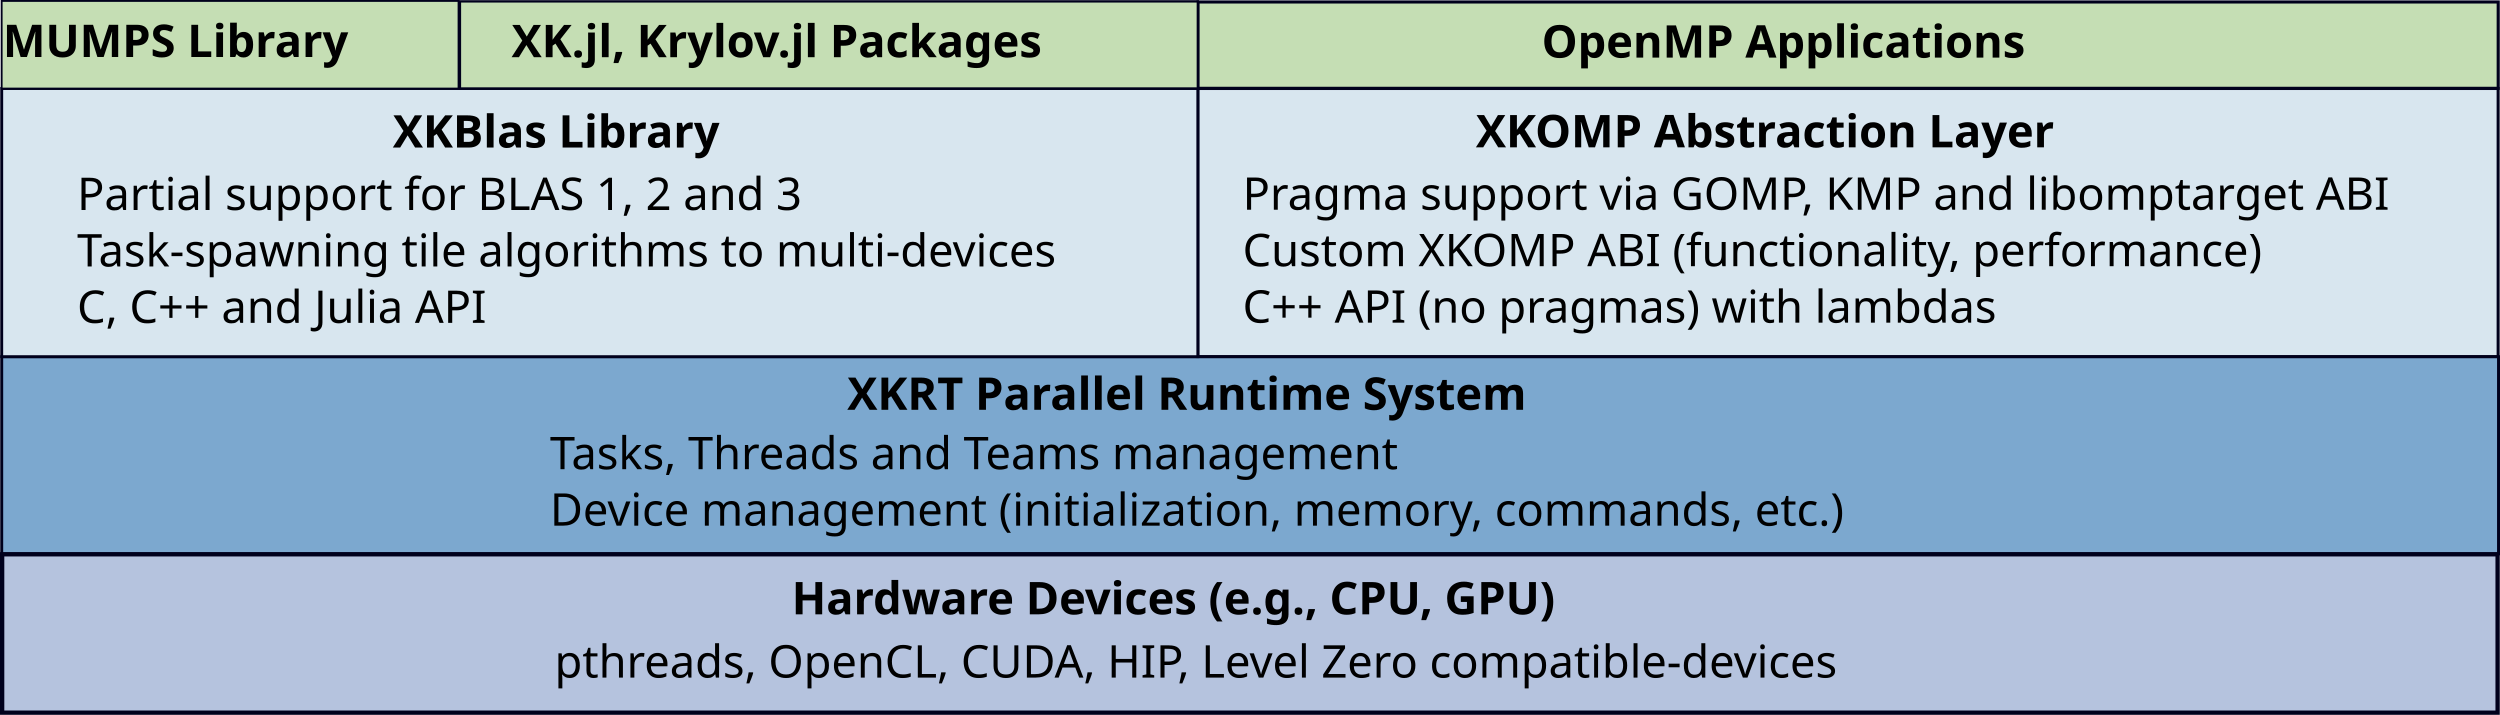
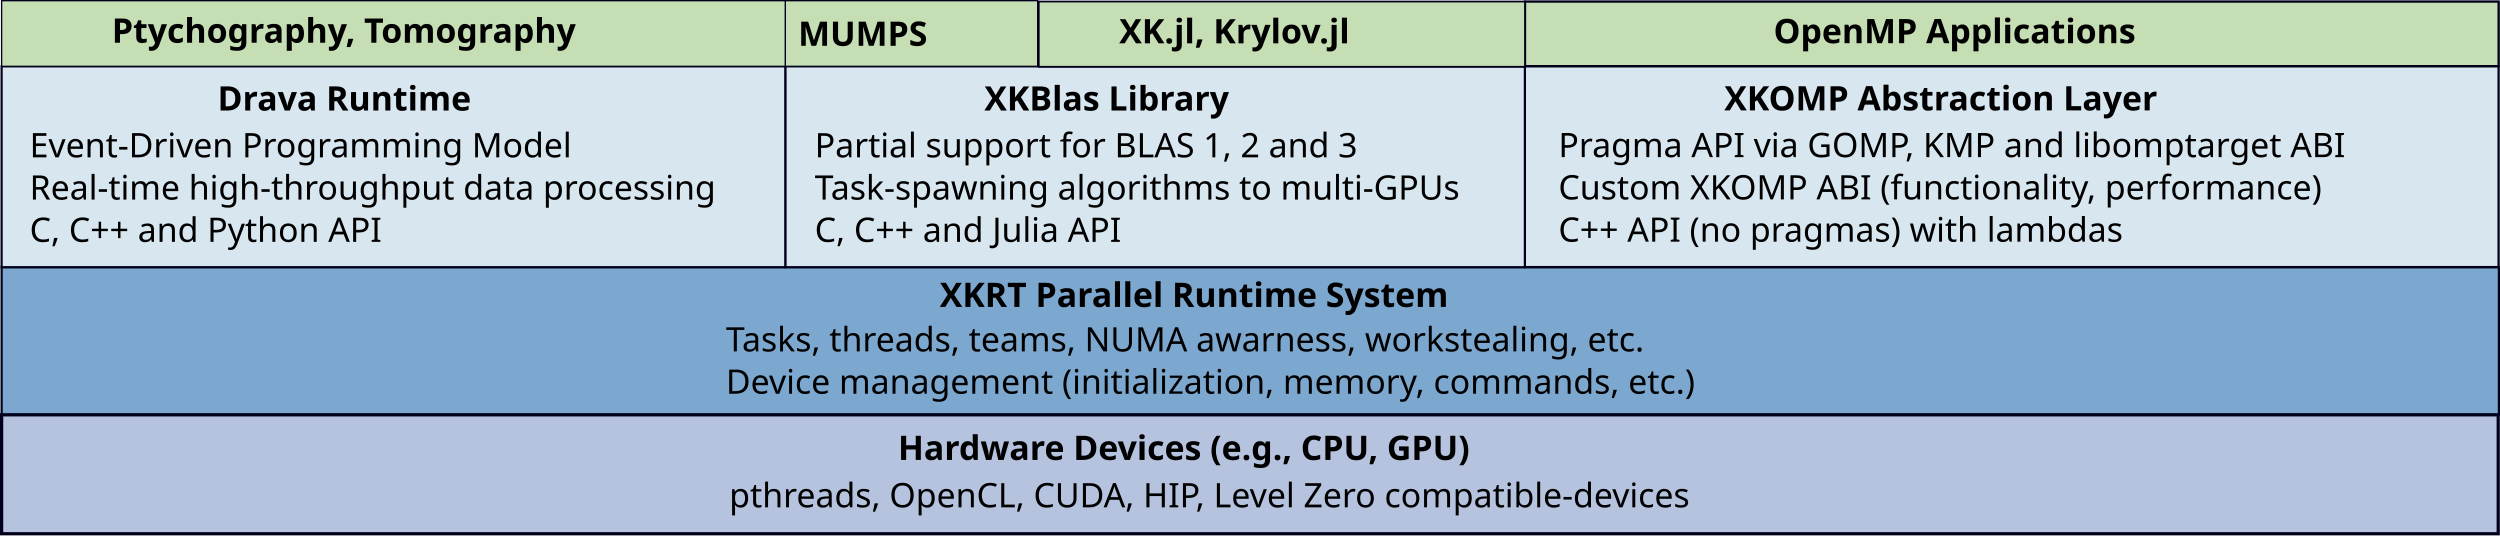
- <svg xmlns="http://www.w3.org/2000/svg" width="959.089mm" height="274.229mm" viewBox="0 0 959.089 274.229" version="1.1" id="svg3261">
+ <svg xmlns="http://www.w3.org/2000/svg" width="1280.728mm" height="274.263mm" viewBox="0 0 1280.728 274.263" version="1.1" id="svg3261">
  <defs id="defs3258" />
-   <g id="layer1" transform="translate(-225.3313,227.3636)">
+   <g id="layer1" transform="translate(96.30699,227.3976)">
    <g id="g20948">
-       <g id="g7511" transform="matrix(1.63749,0,0,1.63749,698.6339,-265.297)">
-         <g id="g5525">
-           <rect style="fill:#c5deb4;fill-opacity:1;stroke:#00001c;stroke-width:0.732;stroke-miterlimit:4;stroke-dasharray:none;stroke-opacity:1;paint-order:fill markers stroke;stop-color:#000000" id="rect882" width="304.614" height="20.236" x="-8.368" y="23.626" />
-           <text xml:space="preserve" style="font-style:normal;font-weight:normal;font-size:10.583px;line-height:1.25;font-family:sans-serif;fill:#000000;fill-opacity:1;stroke:none;stroke-width:0.265" x="143.926" y="36.664" id="text2228">
-             <tspan style="font-style:normal;font-variant:normal;font-weight:bold;font-stretch:normal;font-family:sans-serif;-inkscape-font-specification:'sans-serif Bold';text-align:center;text-anchor:middle;stroke-width:0.265" x="143.926" y="36.664" id="tspan5572">OpenMP Applications</tspan>
+       <g id="g25062">
+         <g id="g7511" transform="matrix(1.63749,0,0,1.63749,698.6339,-265.297)">
+           <g id="g5525">
+             <rect style="fill:#c5deb4;fill-opacity:1;stroke:#00001c;stroke-width:0.732;stroke-miterlimit:4;stroke-dasharray:none;stroke-opacity:1;paint-order:fill markers stroke;stop-color:#000000" id="rect882" width="304.614" height="20.236" x="-8.368" y="23.626" />
+             <text xml:space="preserve" style="font-style:normal;font-weight:normal;font-size:10.583px;line-height:1.25;font-family:sans-serif;fill:#000000;fill-opacity:1;stroke:none;stroke-width:0.265" x="143.926" y="36.664" id="text2228">
+               <tspan style="font-style:normal;font-variant:normal;font-weight:bold;font-stretch:normal;font-family:sans-serif;-inkscape-font-specification:'sans-serif Bold';text-align:center;text-anchor:middle;stroke-width:0.265" x="143.926" y="36.664" id="tspan5572">OpenMP Applications</tspan>
+             </text>
+           </g>
+         </g>
+         <g id="g40573" transform="matrix(1.63749,0,0,1.63749,-87.64283,-53.69054)" />
+         <g id="g19155">
+           <rect style="font-variation-settings:normal;fill:#7ca8cf;fill-opacity:1;stroke:#00001c;stroke-width:1.132;stroke-linecap:butt;stroke-linejoin:miter;stroke-miterlimit:4;stroke-dasharray:none;stroke-dashoffset:0;stroke-opacity:1;paint-order:fill markers stroke;stop-color:#000000" id="rect7513" width="1279.336" height="75.64" x="-95.481" y="-90.525" />
+           <g id="g87408" transform="matrix(1.63749,0,0,1.63749,272.7191,-525.5711)">
+             <text xml:space="preserve" style="font-style:normal;font-weight:normal;font-size:10.583px;line-height:1.25;font-family:sans-serif;fill:#000000;fill-opacity:1;stroke:none;stroke-width:0.265" x="166.101" y="278.122" id="text7517">
+               <tspan style="font-style:normal;font-variant:normal;font-weight:bold;font-stretch:normal;font-family:sans-serif;-inkscape-font-specification:'sans-serif Bold';text-align:center;text-anchor:middle;stroke-width:0.265" x="166.101" y="278.122" id="tspan7515">XKRT Parallel Runtime System</tspan>
+             </text>
+             <text xml:space="preserve" style="font-style:normal;font-weight:normal;font-size:10.583px;line-height:1.25;font-family:sans-serif;fill:#000000;fill-opacity:1;stroke:none;stroke-width:0.265" x="1.744" y="292.038" id="text51627">
+               <tspan style="stroke-width:0.265" x="1.744" y="292.038" id="tspan61989">Tasks, threads, teams, NUMA awarness, workstealing, etc.</tspan>
+               <tspan style="stroke-width:0.265" x="1.744" y="305.267" id="tspan61351">Device management (initialization, memory, commands, etc.)</tspan>
+               <tspan style="stroke-width:0.265" x="1.744" y="318.496" id="tspan53609" />
+             </text>
+           </g>
+         </g>
+         <g id="g16301">
+           <rect style="font-variation-settings:normal;fill:#d8e6ef;fill-opacity:1;stroke:#00001c;stroke-width:1.164;stroke-linecap:butt;stroke-linejoin:miter;stroke-miterlimit:4;stroke-dasharray:none;stroke-dashoffset:0;stroke-opacity:1;paint-order:fill markers stroke;stop-color:#000000" id="rect25095" width="498.836" height="102.836" x="684.869" y="-193.41" />
+           <g id="g6841" transform="matrix(1.63749,0,0,1.63749,10.64084,-205.4619)">
+             <text xml:space="preserve" style="font-style:normal;font-weight:normal;font-size:10.583px;line-height:1.25;font-family:sans-serif;fill:#000000;fill-opacity:1;stroke:none;stroke-width:0.265" x="559.765" y="21.139" id="text25099">
+               <tspan style="font-style:normal;font-variant:normal;font-weight:bold;font-stretch:normal;font-family:sans-serif;-inkscape-font-specification:'sans-serif Bold';text-align:center;text-anchor:middle;stroke-width:0.265" x="559.765" y="21.139" id="tspan25097">XKOMP Abstraction Layer</tspan>
+             </text>
+             <text xml:space="preserve" style="font-style:normal;font-weight:normal;font-size:10.583px;line-height:1.25;font-family:sans-serif;fill:#000000;fill-opacity:1;stroke:none;stroke-width:0.265" x="422.239" y="35.763" id="text65195">
+               <tspan id="tspan65193" style="stroke-width:0.265" x="422.239" y="35.763">Pragma API via GOMP, KMP and libomptarget ABI</tspan>
+               <tspan style="stroke-width:0.265" x="422.239" y="48.992" id="tspan65197">Custom XKOMP ABI (functionality, performance)</tspan>
+               <tspan style="stroke-width:0.265" x="422.239" y="62.221" id="tspan67701">C++ API (no pragmas) with lambdas</tspan>
+             </text>
+           </g>
+         </g>
+         <rect style="font-variation-settings:normal;fill:#d8e6ef;fill-opacity:1;stroke:#00001c;stroke-width:1.115;stroke-linecap:butt;stroke-linejoin:miter;stroke-miterlimit:4;stroke-dasharray:none;stroke-dashoffset:0;stroke-opacity:1;paint-order:fill markers stroke;stop-color:#000000" id="rect25095-5" width="378.885" height="102.885" x="305.985" y="-193.41" />
+         <rect style="font-variation-settings:normal;fill:#d8e6ef;fill-opacity:1;stroke:#00001c;stroke-width:1.115;stroke-linecap:butt;stroke-linejoin:miter;stroke-miterlimit:4;stroke-dasharray:none;stroke-dashoffset:0;stroke-opacity:1;paint-order:fill markers stroke;stop-color:#000000" id="rect25095-5-3" width="401.466" height="102.885" x="-95.481" y="-193.41" />
+         <g id="g11151" transform="matrix(1.63749,0,0,1.63749,124.5094,-205.3699)">
+           <text xml:space="preserve" style="font-style:normal;font-weight:normal;font-size:10.583px;line-height:1.25;font-family:sans-serif;fill:#000000;fill-opacity:1;stroke:none;stroke-width:0.265" x="120.034" y="35.763" id="text65195-0">
+             <tspan style="stroke-width:0.265" x="120.034" y="35.763" id="tspan67701-1">Partial support for BLAS 1, 2 and 3</tspan>
+             <tspan style="stroke-width:0.265" x="120.034" y="48.992" id="tspan10233">Task-spawning algorithms to multi-GPUs</tspan>
+             <tspan style="stroke-width:0.265" x="120.034" y="62.221" id="tspan11023">C, C++ and Julia API</tspan>
+           </text>
+           <text xml:space="preserve" style="font-style:normal;font-weight:normal;font-size:10.583px;line-height:1.25;font-family:sans-serif;fill:#000000;fill-opacity:1;stroke:none;stroke-width:0.265" x="226.511" y="21.139" id="text25099-7">
+             <tspan style="font-style:normal;font-variant:normal;font-weight:bold;font-stretch:normal;font-family:sans-serif;-inkscape-font-specification:'sans-serif Bold';text-align:center;text-anchor:middle;stroke-width:0.265" x="226.511" y="21.139" id="tspan25097-5">XKBlas Library</tspan>
          </text>
        </g>
-       </g>
-       <g id="g40573" transform="matrix(1.63749,0,0,1.63749,-87.64283,-53.69054)" />
-       <g id="g16339" transform="translate(0.0892334,-6.605461)">
-         <rect style="font-variation-settings:normal;fill:#7ca8cf;fill-opacity:1;stroke:#00001c;stroke-width:1.132;stroke-linecap:butt;stroke-linejoin:miter;stroke-miterlimit:4;stroke-dasharray:none;stroke-dashoffset:0;stroke-opacity:1;paint-order:fill markers stroke;stop-color:#000000" id="rect7513" width="957.868" height="75.641" x="225.897" y="-83.921" />
-         <g id="g87408" transform="matrix(1.63749,0,0,1.63749,433.3634,-518.9664)">
-           <text xml:space="preserve" style="font-style:normal;font-weight:normal;font-size:10.583px;line-height:1.25;font-family:sans-serif;fill:#000000;fill-opacity:1;stroke:none;stroke-width:0.265" x="166.101" y="278.122" id="text7517">
-             <tspan style="font-style:normal;font-variant:normal;font-weight:bold;font-stretch:normal;font-family:sans-serif;-inkscape-font-specification:'sans-serif Bold';text-align:center;text-anchor:middle;stroke-width:0.265" x="166.101" y="278.122" id="tspan7515">XKRT Parallel Runtime System</tspan>
-           </text>
-           <text xml:space="preserve" style="font-style:normal;font-weight:normal;font-size:10.583px;line-height:1.25;font-family:sans-serif;fill:#000000;fill-opacity:1;stroke:none;stroke-width:0.265" x="1.744" y="292.038" id="text51627">
-             <tspan style="stroke-width:0.265" x="1.744" y="292.038" id="tspan61989">Tasks, Threads and Teams management</tspan>
-             <tspan style="stroke-width:0.265" x="1.744" y="305.267" id="tspan61351">Device management (initialization, memory, commands, etc.)</tspan>
-             <tspan style="stroke-width:0.265" x="1.744" y="318.496" id="tspan53609" />
+         <g id="g10178">
+           <rect style="font-variation-settings:normal;fill:#b5c3de;fill-opacity:1;stroke:#00001c;stroke-width:1.652;stroke-linecap:butt;stroke-linejoin:miter;stroke-miterlimit:4;stroke-dasharray:none;stroke-dashoffset:0;stroke-opacity:1;paint-order:fill markers stroke;stop-color:#000000" id="rect7513-2" width="1278.986" height="60.925" x="-95.481" y="-14.885" />
+           <g id="g95913" transform="matrix(1.63749,0,0,1.63749,401.1238,-259.8647)">
+             <text xml:space="preserve" style="font-style:normal;font-weight:normal;font-size:10.583px;line-height:1.25;font-family:sans-serif;fill:#000000;fill-opacity:1;stroke:none;stroke-width:0.265" x="164.145" y="40.307" id="text40571" transform="translate(-76.91584,123.4129)">
+               <tspan style="font-style:normal;font-variant:normal;font-weight:bold;font-stretch:normal;font-family:sans-serif;-inkscape-font-specification:'sans-serif Bold';text-align:center;text-anchor:middle;stroke-width:0.265" x="164.145" y="40.307" id="tspan40569">Hardware Devices (e.g., CPU, GPU)</tspan>
+               <tspan style="text-align:center;text-anchor:middle;stroke-width:0.265" x="164.145" y="53.536" id="tspan73763" />
+             </text>
+             <text xml:space="preserve" style="font-style:normal;font-weight:normal;font-size:10.583px;line-height:1.25;font-family:sans-serif;fill:#000000;fill-opacity:1;stroke:none;stroke-width:0.265" x="-75.646" y="178.539" id="text77013">
+               <tspan id="tspan77011" style="stroke-width:0.265" x="-75.646" y="178.539">pthreads, OpenCL, CUDA, HIP, Level Zero compatible-devices</tspan>
+             </text>
+           </g>
+         </g>
+         <g id="g24995">
+           <rect style="fill:#c5deb4;fill-opacity:1;stroke:#00001c;stroke-width:0.694;stroke-miterlimit:4;stroke-dasharray:none;stroke-opacity:1;paint-order:fill markers stroke;stop-color:#000000" id="rect882-7" width="129.306" height="33.641" x="305.985" y="-227.051" />
+           <text xml:space="preserve" style="font-style:normal;font-weight:normal;font-size:17.33px;line-height:1.25;font-family:sans-serif;fill:#000000;fill-opacity:1;stroke:none;stroke-width:0.433" x="370.477" y="-203.922" id="text25099-7-4">
+             <tspan style="font-style:normal;font-variant:normal;font-weight:bold;font-stretch:normal;font-family:sans-serif;-inkscape-font-specification:'sans-serif Bold';text-align:center;text-anchor:middle;stroke-width:0.433" x="370.477" y="-203.922" id="tspan25097-5-8">MUMPS</tspan>
          </text>
        </g>
-       </g>
-       <g id="g16301">
-         <rect style="font-variation-settings:normal;fill:#d8e6ef;fill-opacity:1;stroke:#00001c;stroke-width:1.164;stroke-linecap:butt;stroke-linejoin:miter;stroke-miterlimit:4;stroke-dasharray:none;stroke-dashoffset:0;stroke-opacity:1;paint-order:fill markers stroke;stop-color:#000000" id="rect25095" width="498.836" height="102.836" x="684.869" y="-193.41" />
-         <g id="g6841" transform="matrix(1.63749,0,0,1.63749,10.64084,-205.4619)">
-           <text xml:space="preserve" style="font-style:normal;font-weight:normal;font-size:10.583px;line-height:1.25;font-family:sans-serif;fill:#000000;fill-opacity:1;stroke:none;stroke-width:0.265" x="559.765" y="21.139" id="text25099">
-             <tspan style="font-style:normal;font-variant:normal;font-weight:bold;font-stretch:normal;font-family:sans-serif;-inkscape-font-specification:'sans-serif Bold';text-align:center;text-anchor:middle;stroke-width:0.265" x="559.765" y="21.139" id="tspan25097">XKOMP Abstraction Layer</tspan>
-           </text>
-           <text xml:space="preserve" style="font-style:normal;font-weight:normal;font-size:10.583px;line-height:1.25;font-family:sans-serif;fill:#000000;fill-opacity:1;stroke:none;stroke-width:0.265" x="422.239" y="35.763" id="text65195">
-             <tspan id="tspan65193" style="stroke-width:0.265" x="422.239" y="35.763">Pragma support via GOMP, KMP and libomptarget ABI</tspan>
-             <tspan style="stroke-width:0.265" x="422.239" y="48.992" id="tspan65197">Custom XKOMP ABI (functionality, performance)</tspan>
-             <tspan style="stroke-width:0.265" x="422.239" y="62.221" id="tspan67701">C++ API (no pragmas) with lambdas</tspan>
+         <g id="g25000">
+           <rect style="fill:#c5deb4;fill-opacity:1;stroke:#00001c;stroke-width:0.694;stroke-miterlimit:4;stroke-dasharray:none;stroke-opacity:1;paint-order:fill markers stroke;stop-color:#000000" id="rect882-7-9" width="401.466" height="33.641" x="-95.481" y="-227.051" />
+           <text xml:space="preserve" style="font-style:normal;font-weight:normal;font-size:17.33px;line-height:1.25;font-family:sans-serif;fill:#000000;fill-opacity:1;stroke:none;stroke-width:0.433" x="104.613" y="-205.517" id="text25099-7-4-0">
+             <tspan style="font-style:normal;font-variant:normal;font-weight:bold;font-stretch:normal;font-family:sans-serif;-inkscape-font-specification:'sans-serif Bold';text-align:center;text-anchor:middle;stroke-width:0.433" x="104.613" y="-205.517" id="tspan25097-5-8-9">Ptychography, Tomography</tspan>
          </text>
        </g>
-       </g>
-       <g id="g20897">
-         <rect style="font-variation-settings:normal;fill:#d8e6ef;fill-opacity:1;stroke:#00001c;stroke-width:1.117;stroke-linecap:butt;stroke-linejoin:miter;stroke-miterlimit:4;stroke-dasharray:none;stroke-dashoffset:0;stroke-opacity:1;paint-order:fill markers stroke;stop-color:#000000" id="rect25095-5" width="458.883" height="102.883" x="225.986" y="-193.41" />
-         <g id="g11151" transform="matrix(1.63749,0,0,1.63749,58.35019,-205.3707)">
-           <text xml:space="preserve" style="font-style:normal;font-weight:normal;font-size:10.583px;line-height:1.25;font-family:sans-serif;fill:#000000;fill-opacity:1;stroke:none;stroke-width:0.265" x="120.034" y="35.763" id="text65195-0">
-             <tspan style="stroke-width:0.265" x="120.034" y="35.763" id="tspan67701-1">Partial support for BLAS 1, 2 and 3</tspan>
-             <tspan style="stroke-width:0.265" x="120.034" y="48.992" id="tspan10233">Task-spawning tile algorithms to multi-devices</tspan>
-             <tspan style="stroke-width:0.265" x="120.034" y="62.221" id="tspan11023">C, C++ and Julia API</tspan>
-           </text>
-           <text xml:space="preserve" style="font-style:normal;font-weight:normal;font-size:10.583px;line-height:1.25;font-family:sans-serif;fill:#000000;fill-opacity:1;stroke:none;stroke-width:0.265" x="247.414" y="21.139" id="text25099-7">
-             <tspan style="font-style:normal;font-variant:normal;font-weight:bold;font-stretch:normal;font-family:sans-serif;-inkscape-font-specification:'sans-serif Bold';text-align:center;text-anchor:middle;stroke-width:0.265" x="247.414" y="21.139" id="tspan25097-5">XKBlas Library</tspan>
+         <g id="g16316" transform="matrix(1.003825,0,0,0.9999489,-2.557415,0.217636)">
+           <rect style="fill:#c5deb4;fill-opacity:1;stroke:#00001c;stroke-width:0.907;stroke-miterlimit:4;stroke-dasharray:none;stroke-opacity:1;paint-order:fill markers stroke;stop-color:#000000" id="rect882-7-8" width="248.143" height="33.429" x="436.727" y="-226.838" />
+           <text xml:space="preserve" style="font-style:normal;font-weight:normal;font-size:17.33px;line-height:1.25;font-family:sans-serif;fill:#000000;fill-opacity:1;stroke:none;stroke-width:0.433" x="561.361" y="-205.411" id="text25099-7-2">
+             <tspan style="font-style:normal;font-variant:normal;font-weight:bold;font-stretch:normal;font-family:sans-serif;-inkscape-font-specification:'sans-serif Bold';text-align:center;text-anchor:middle;stroke-width:0.433" x="561.361" y="-205.411" id="tspan25097-5-7">XK.jl, Krylov.jl</tspan>
          </text>
        </g>
-       </g>
-       <g id="g16457">
-         <rect style="font-variation-settings:normal;fill:#b5c3de;fill-opacity:1;stroke:#00001c;stroke-width:1.652;stroke-linecap:butt;stroke-linejoin:miter;stroke-miterlimit:4;stroke-dasharray:none;stroke-dashoffset:0;stroke-opacity:1;paint-order:fill markers stroke;stop-color:#000000" id="rect7513-2" width="957.348" height="60.754" x="226.157" y="-14.714" />
-         <g id="g95913" transform="matrix(1.63749,0,0,1.63749,561.9429,-259.7792)">
-           <text xml:space="preserve" style="font-style:normal;font-weight:normal;font-size:10.583px;line-height:1.25;font-family:sans-serif;fill:#000000;fill-opacity:1;stroke:none;stroke-width:0.265" x="164.145" y="40.307" id="text40571" transform="translate(-76.91584,123.4129)">
-             <tspan style="font-style:normal;font-variant:normal;font-weight:bold;font-stretch:normal;font-family:sans-serif;-inkscape-font-specification:'sans-serif Bold';text-align:center;text-anchor:middle;stroke-width:0.265" x="164.145" y="40.307" id="tspan40569">Hardware Devices (e.g., CPU, GPU)</tspan>
-             <tspan style="text-align:center;text-anchor:middle;stroke-width:0.265" x="164.145" y="53.536" id="tspan73763" />
+         <g id="g10060" transform="translate(0.3019074)">
+           <text xml:space="preserve" style="font-style:normal;font-weight:normal;font-size:17.33px;line-height:1.25;font-family:sans-serif;fill:#000000;fill-opacity:1;stroke:none;stroke-width:0.433" x="104.573" y="-170.754" id="text25099-7-7">
+             <tspan style="font-style:normal;font-variant:normal;font-weight:bold;font-stretch:normal;font-family:sans-serif;-inkscape-font-specification:'sans-serif Bold';text-align:center;text-anchor:middle;stroke-width:0.433" x="104.573" y="-170.754" id="tspan25097-5-72">Drava Runtime</tspan>
          </text>
-           <text xml:space="preserve" style="font-style:normal;font-weight:normal;font-size:10.583px;line-height:1.25;font-family:sans-serif;fill:#000000;fill-opacity:1;stroke:none;stroke-width:0.265" x="-75.646" y="178.539" id="text77013">
-             <tspan id="tspan77011" style="stroke-width:0.265" x="-75.646" y="178.539">pthreads, OpenCL, CUDA, HIP, Level Zero compatible-devices</tspan>
+           <text xml:space="preserve" style="font-style:normal;font-weight:normal;font-size:17.33px;line-height:1.25;font-family:sans-serif;fill:#000000;fill-opacity:1;stroke:none;stroke-width:0.433" x="-81.428" y="-146.808" id="text65195-0-6">
+             <tspan style="stroke-width:0.433" x="-81.428" y="-146.808" id="tspan11023-2">Event-Driven Programming Model</tspan>
+             <tspan style="stroke-width:0.433" x="-81.428" y="-125.145" id="tspan9525">Real-time high-throughput data processing</tspan>
+             <tspan style="stroke-width:0.433" x="-81.428" y="-103.483" id="tspan20891">C, C++ and Python API</tspan>
          </text>
        </g>
-       </g>
-       <g id="g16321">
-         <rect style="fill:#c5deb4;fill-opacity:1;stroke:#00001c;stroke-width:0.715;stroke-miterlimit:4;stroke-dasharray:none;stroke-opacity:1;paint-order:fill markers stroke;stop-color:#000000" id="rect882-7" width="175.285" height="33.62" x="225.963" y="-227.006" />
-         <text xml:space="preserve" style="font-style:normal;font-weight:normal;font-size:17.33px;line-height:1.25;font-family:sans-serif;fill:#000000;fill-opacity:1;stroke:none;stroke-width:0.433" x="312.966" y="-205.483" id="text25099-7-4">
-           <tspan style="font-style:normal;font-variant:normal;font-weight:bold;font-stretch:normal;font-family:sans-serif;-inkscape-font-specification:'sans-serif Bold';text-align:center;text-anchor:middle;stroke-width:0.433" x="312.966" y="-205.483" id="tspan25097-5-8">MUMPS Library</tspan>
-         </text>
-       </g>
-       <g id="g16316">
-         <rect style="fill:#c5deb4;fill-opacity:1;stroke:#00001c;stroke-width:0.907;stroke-miterlimit:4;stroke-dasharray:none;stroke-opacity:1;paint-order:fill markers stroke;stop-color:#000000" id="rect882-7-8" width="283.093" height="33.429" x="401.776" y="-226.838" />
-         <text xml:space="preserve" style="font-style:normal;font-weight:normal;font-size:17.33px;line-height:1.25;font-family:sans-serif;fill:#000000;fill-opacity:1;stroke:none;stroke-width:0.433" x="543.568" y="-205.411" id="text25099-7-2">
-           <tspan style="font-style:normal;font-variant:normal;font-weight:bold;font-stretch:normal;font-family:sans-serif;-inkscape-font-specification:'sans-serif Bold';text-align:center;text-anchor:middle;stroke-width:0.433" x="543.568" y="-205.411" id="tspan25097-5-7">XK.jl, Krylov.jl Packages</tspan>
-         </text>
      </g>
    </g>
  </g>
</svg>
